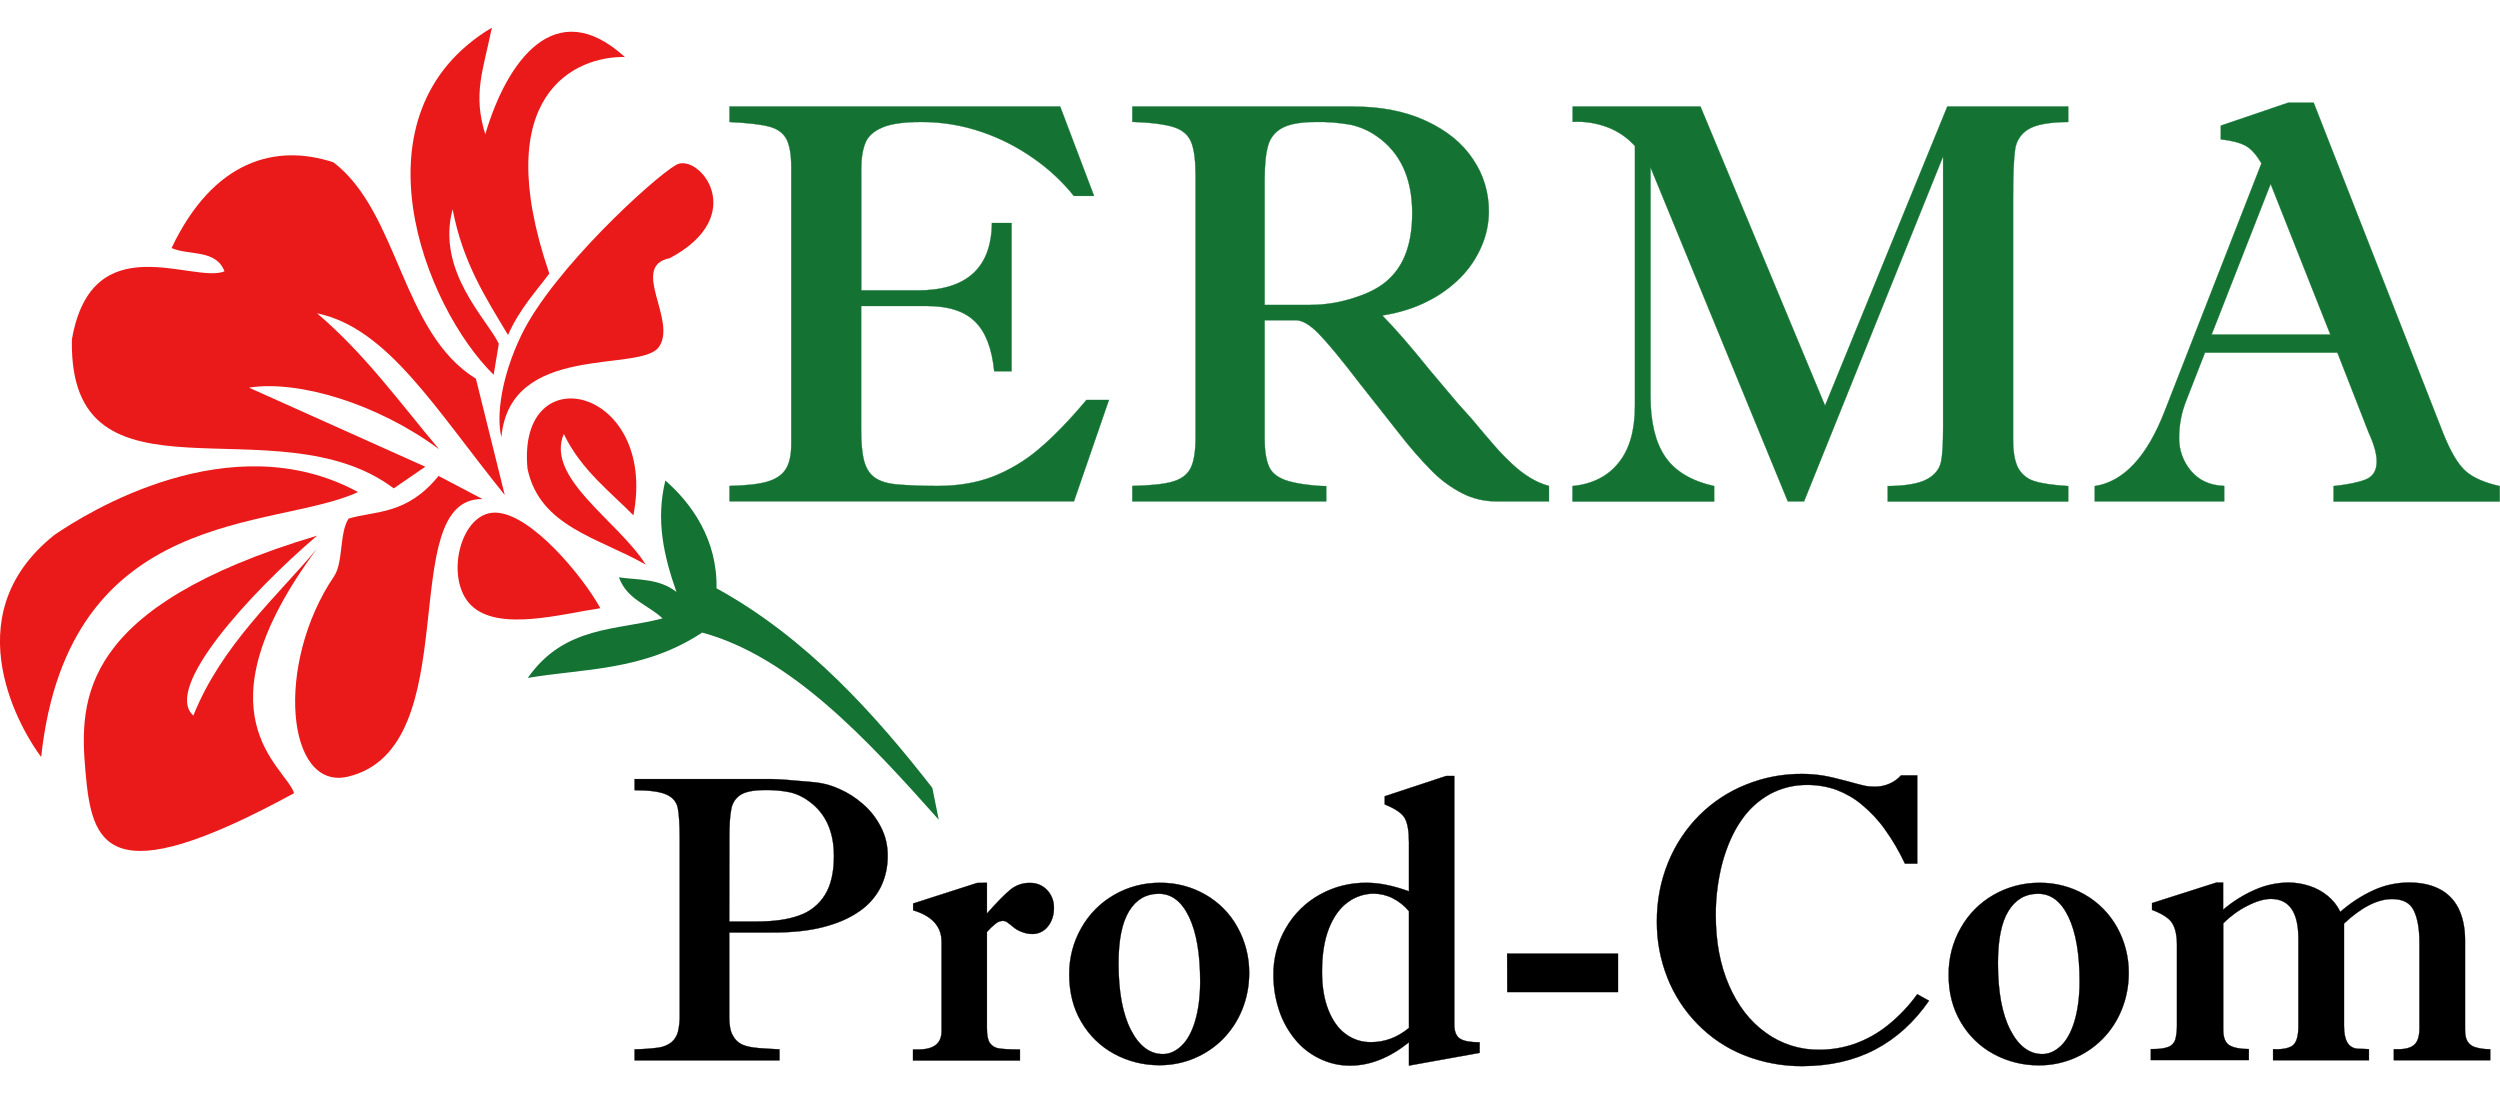
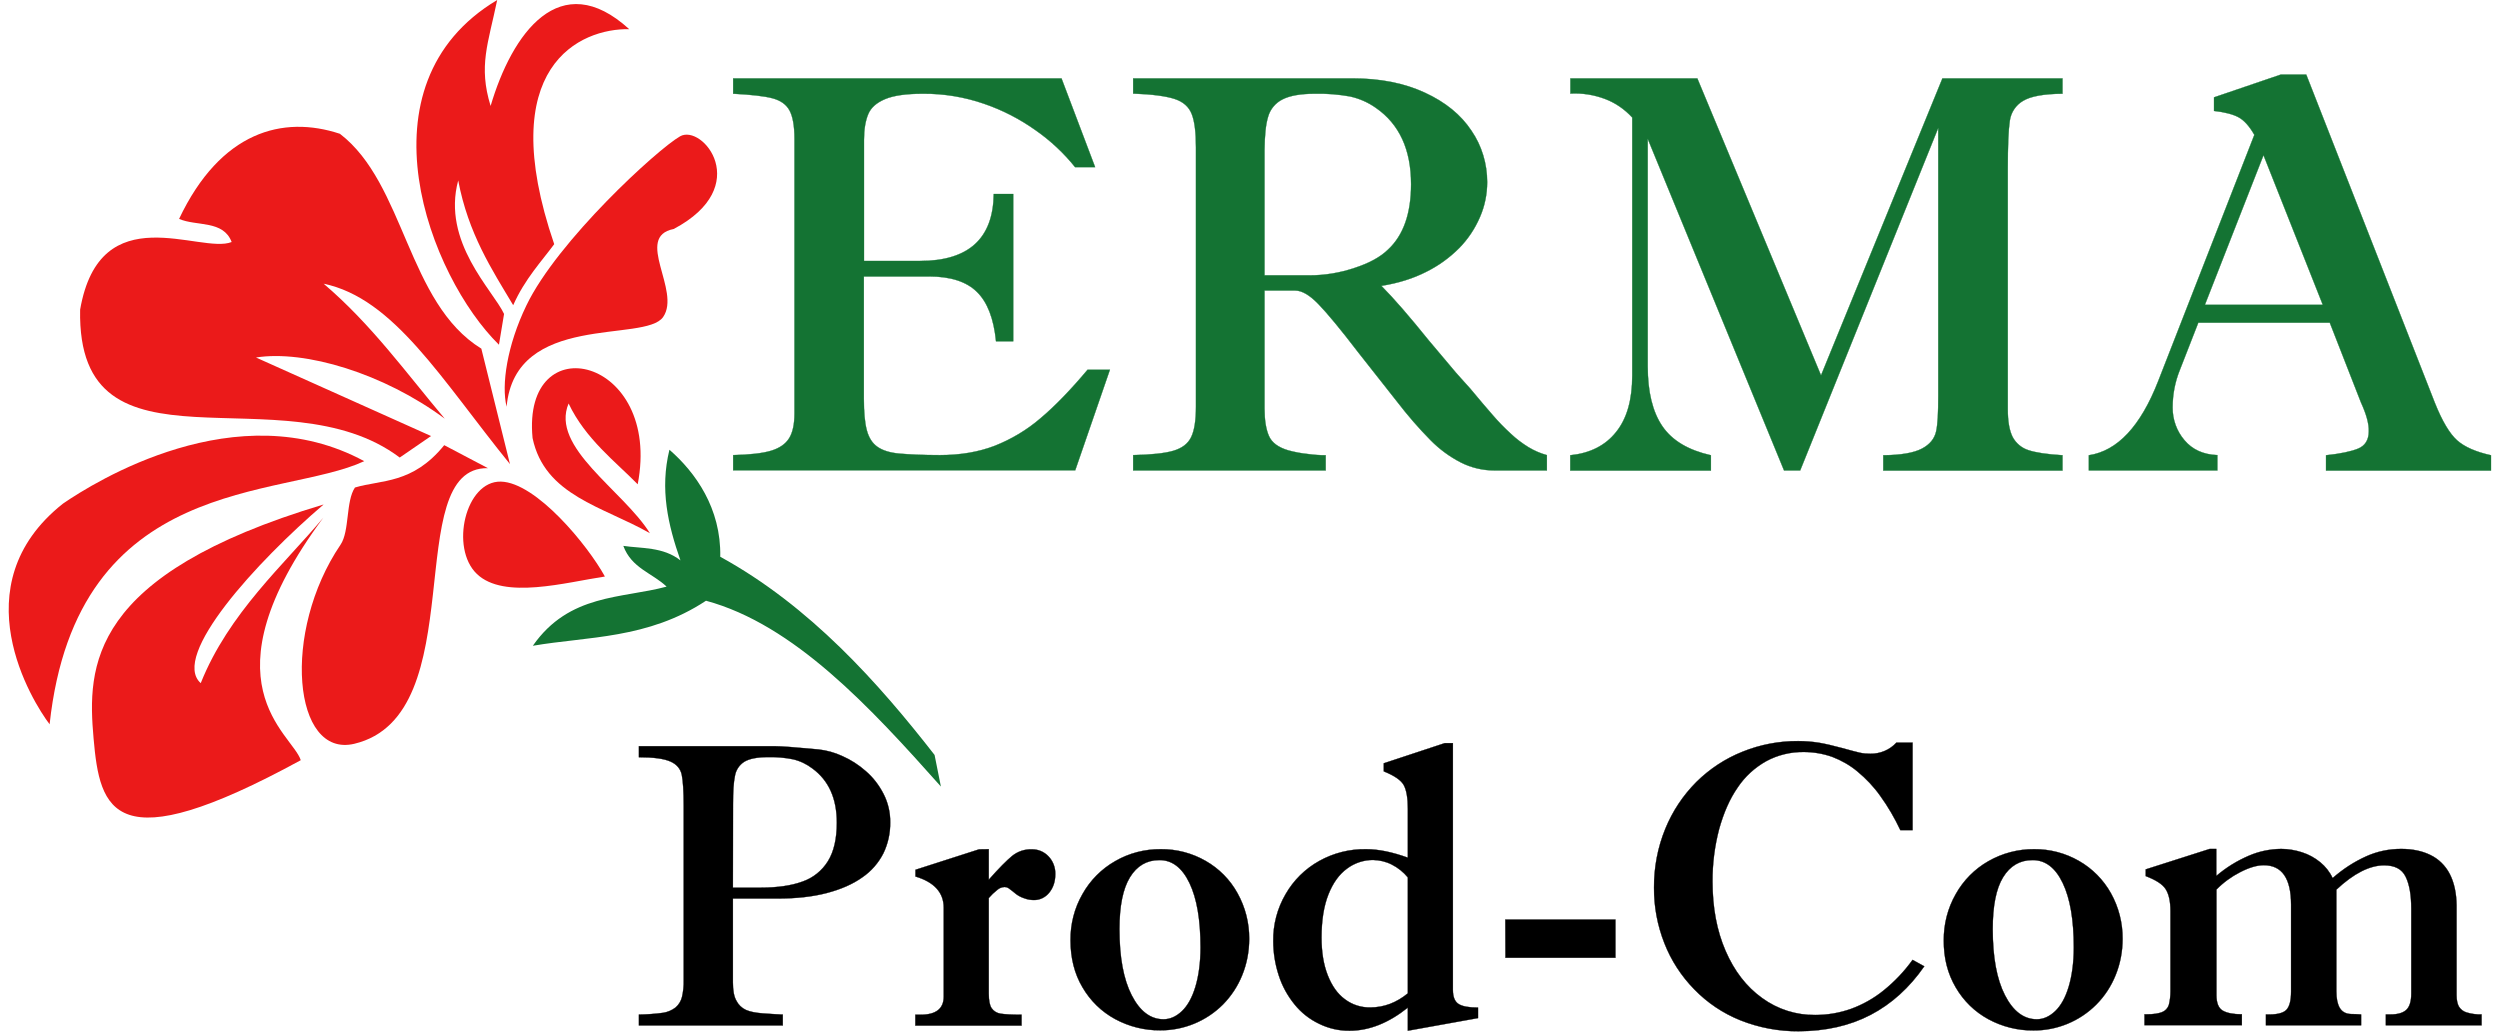
- <svg version="1.1" id="Layer_1" viewBox="0 0 1846.4 767" width="160px" height="70px">
+ <svg xmlns="http://www.w3.org/2000/svg" version="1.1" id="Layer_1" viewBox="0 0 1846.4 767" width="160" height="66">
  <style type="text/css">
            .st0 {
              stroke: #000000;
              stroke-width: 0.22;
              stroke-miterlimit: 2.61;
            }
            .st1 {
              fill: #147333;
              stroke: #147333;
              stroke-width: 0.22;
              stroke-miterlimit: 2.61;
            }
            .st2 {
              fill-rule: evenodd;
              clip-rule: evenodd;
              fill: #147333;
            }
            .st3 {
              fill-rule: evenodd;
              clip-rule: evenodd;
              fill: #eb1a1a;
            }
          </style>
  <path class="st0" d="M538.6,668.3v62.4c0,5.9,0.8,10.5,2.6,13.6c1.5,3,4,5.4,7,6.8c2.9,1.3,7.1,2.2,12.5,2.6                 c5.4,0.4,10.4,0.7,15,0.9v8.1h-107v-8.1c6-0.1,12-0.5,17.9-1.3c3.4-0.5,6.7-1.9,9.4-4c2.3-2,3.9-4.6,4.7-7.6c1-4.2,1.4-8.4,1.3-12.7                 V599.3c0-10.8-0.5-18.4-1.4-22.9s-3.7-7.9-8.4-10s-12.5-3.2-23.5-3.2V555H570c4.5,0,15.3,0.8,32.3,2.4c6.1,0.7,12,2.3,17.6,4.9                 c6.4,2.8,12.3,6.6,17.5,11.2c5.5,4.7,9.9,10.5,13.2,16.9c3.4,6.6,5.1,13.9,5,21.2c0.1,8-1.6,15.9-5.1,23.1                 c-3.6,7.1-9,13.3-15.6,17.8c-7,5-15.8,8.9-26.5,11.7s-23,4.1-37.2,4.1L538.6,668.3z M538.6,660.2h20.6c12.5,0,22.9-1.5,31.1-4.5                 c7.9-2.7,14.6-8.1,19-15.2c4.4-7.1,6.6-16.7,6.6-28.6c0-18-6-31.4-18.1-40.3c-4.3-3.3-9.3-5.7-14.6-6.9c-6-1.2-12.1-1.7-18.2-1.6                 c-8.3,0-14.3,1.2-18,3.5c-3.7,2.4-6.2,6.2-6.9,10.6c-1,4.7-1.4,11.7-1.4,20.9L538.6,660.2L538.6,660.2z M728.9,631.6v22.7                 c7.5-8.5,13.4-14.4,17.4-17.7c4.1-3.3,9.3-5.1,14.6-4.9c4.7-0.1,9.2,1.8,12.4,5.2c3.4,3.5,5.2,8.3,5.1,13.2c0,5.5-1.5,10.1-4.5,13.8                 c-2.8,3.5-7,5.6-11.5,5.5c-2.3,0-4.6-0.4-6.8-1.2c-2.2-0.7-4.3-1.7-6.2-3.1c-1-0.8-2-1.6-3.1-2.5c-0.9-0.7-1.9-1.4-2.8-2.1                 c-0.8-0.5-1.8-0.8-2.8-0.8c-2,0.1-4,0.8-5.5,2.2c-2.3,1.8-4.4,3.8-6.3,6v71.1c0,5.1,0.7,8.7,2.1,10.8c1.5,2.2,3.9,3.7,6.6,4.1                 c3,0.5,8.2,0.8,15.7,0.8v8.1h-79v-8.1h4c11.4,0,17.1-4.5,17.1-13.5v-66.1c0-11.2-7-19-21-23.2v-5l47.3-15.2L728.9,631.6z                  M789.7,699.3c-0.1-12,2.9-23.9,8.9-34.3c5.7-10.2,14.1-18.7,24.3-24.5c10.3-6,22.1-9,34-8.9c11.7-0.1,23.2,2.9,33.3,8.7                 c10,5.7,18.2,14,23.7,24c5.8,10.4,8.8,22.1,8.7,34c0,9.3-1.7,18.4-5.2,27c-3.3,8.2-8.2,15.6-14.3,21.8                 c-12.4,12.4-29.2,19.3-46.7,19.2c-11.7,0.1-23.3-2.8-33.6-8.4c-10.1-5.5-18.4-13.6-24.2-23.6C792.6,724.2,789.7,712.5,789.7,699.3                 L789.7,699.3z M826.1,691c0,20.9,3,37.3,9.1,49.2s14,17.9,23.7,17.9c4.9,0,9.5-2.1,13.7-6.1s7.6-10.1,10-18.1s3.8-17.8,3.8-29.3                 c0-20.4-2.7-36.3-8.2-47.8c-5.5-11.5-13-17.2-22.5-17.1c-9.3,0-16.6,4.3-21.8,12.8S826.1,673.9,826.1,691L826.1,691z M1022.7,567.7                 l45.4-15h6v183.5c0,5.2,1.4,8.7,4.2,10.5s7.6,2.7,14.5,2.7v7.8l-52.2,9.4v-17.2c-14.2,11.4-28.7,17.2-43.3,17.2                 c-7.9,0.1-15.7-1.7-22.8-5.2c-7.1-3.4-13.3-8.3-18.2-14.4c-5.2-6.4-9.2-13.7-11.7-21.5c-2.7-8.2-4.1-16.8-4.1-25.5                 c-0.2-12.3,3-24.4,9.2-35c5.9-10.3,14.5-18.8,24.9-24.6c10.7-6,22.8-9,35-8.8c9.1,0,19.4,2.1,31,6.3v-36.2c0-8-1-14-3-17.7                 s-7-7.1-14.9-10.3L1022.7,567.7L1022.7,567.7z M1040.6,738.8v-86.2c-3.3-4-7.4-7.3-12-9.6c-4.3-2.2-9.1-3.3-13.9-3.4                 c-6.9,0-13.7,2.2-19.3,6.4c-5.9,4.3-10.5,10.7-13.9,19.3s-5.1,19.3-5.1,32c0,10.8,1.5,20.1,4.6,28s7.3,13.9,12.8,17.9                 c5.4,4.1,12,6.2,18.8,6.1C1022.8,749.3,1032.1,745.8,1040.6,738.8L1040.6,738.8z M1113.1,683.9h81.9v28.4h-81.8L1113.1,683.9                 L1113.1,683.9z M1404,552.3h12v65.1h-9.1c-4.2-8.9-9.1-17.4-14.9-25.4c-4.8-6.8-10.6-12.9-17-18.2c-5.6-4.7-12-8.3-18.8-10.9                 c-6.8-2.4-14-3.6-21.2-3.6c-9.7-0.1-19.3,2.2-27.8,6.8c-8.6,4.8-15.9,11.5-21.3,19.6c-5.9,8.5-10.4,18.8-13.8,31                 c-3.3,12.7-5,25.8-4.9,39c0,19.3,3.2,36.5,9.7,51.5c6.5,15,15.5,26.7,27.2,35.1c11.5,8.4,25.4,12.8,39.6,12.6c9,0,17.9-1.5,26.4-4.5                 c8.8-3.2,17-7.8,24.3-13.7c8.2-6.6,15.5-14.3,21.6-22.8l8.7,4.8c-11.1,16-24.4,28-39.9,36.1s-33.3,12.1-53.6,12.2                 c-14.9,0.1-29.6-2.7-43.4-8.2c-12.9-5.2-24.5-13-34.2-23c-9.6-9.8-17.2-21.5-22.2-34.3c-5.2-13.2-7.8-27.2-7.7-41.3                 c-0.1-15,2.7-29.9,8.4-43.8c5.3-13,13.2-24.9,23.1-34.8c9.8-9.7,21.5-17.4,34.3-22.5c13.1-5.3,27.2-8,41.4-7.9                 c5.2,0,10.3,0.4,15.4,1.2c4.7,0.8,10.4,2.1,17,3.9s11,3,13.3,3.5c2.6,0.6,5.3,0.8,8,0.8C1392,560.7,1399.1,557.7,1404,552.3                 L1404,552.3z M1439.2,699.4c-0.1-12,2.9-23.9,8.9-34.4c5.7-10.2,14.1-18.7,24.3-24.5c10.3-5.9,22.1-9,34-8.9                 c11.7-0.1,23.2,2.9,33.3,8.7c10,5.7,18.2,14,23.8,24c5.8,10.4,8.8,22.1,8.7,34c0,9.3-1.7,18.4-5.2,27c-3.3,8.2-8.2,15.7-14.4,21.9                 c-12.4,12.4-29.2,19.3-46.7,19.2c-11.7,0.1-23.3-2.8-33.6-8.4c-10.1-5.5-18.4-13.6-24.2-23.6                 C1442.1,724.2,1439.1,712.6,1439.2,699.4L1439.2,699.4z M1475.6,691c0,20.9,3,37.3,9.1,49.2c6.1,11.9,14,17.9,23.7,17.9                 c4.9,0,9.5-2.1,13.7-6.1s7.6-10.1,10-18.1s3.8-17.8,3.8-29.3c0-20.4-2.7-36.3-8.2-47.8s-13-17.2-22.6-17.1                 c-9.3,0-16.6,4.3-21.8,12.8S1475.6,673.9,1475.6,691L1475.6,691z M1731.2,661.7v75.6c0,5.3,0.8,9.4,2.5,12.3s4.5,4.5,8.4,4.6                 c1.6,0,2.9,0,4,0.1s2.3,0.1,3.5,0.2v8.1h-70.8v-8.1c7.7,0.3,12.8-0.9,15.2-3.4s3.5-7.1,3.5-13.6v-64.7c0-19.5-6.8-29.3-20.3-29.3                 c-5,0-10.8,1.7-17.6,5.2c-6.5,3.3-12.5,7.7-17.6,12.9v78.6c0,5.8,1.6,9.6,4.6,11.4s7.9,2.8,14.3,2.8v8.1h-72.4v-8.1h1.9                 c4.8,0,8.5-0.6,11.1-1.6c2.4-0.9,4.3-2.9,5.1-5.4c0.8-3.2,1.2-6.6,1.2-9.9v-60c0-7.1-1.2-12.4-3.5-16.1s-7.3-6.9-14.9-9.8v-5                 l47.6-15.2h4.9v20.1c7.2-6.2,15.3-11.2,24.1-15c7.6-3.3,15.8-5,24.1-5.1c5.3,0,10.5,0.9,15.5,2.5c5,1.6,9.6,4.1,13.6,7.4                 c3.9,3.2,7.1,7.2,9.2,11.8c7.5-6.6,15.9-12.1,25-16.2c8.2-3.7,17-5.5,26-5.5c8.3,0,15.6,1.5,21.7,4.5c6.2,3,11.2,7.9,14.4,14.1                 c3.3,6.4,5,14.2,5.1,23.4v66.8c0,3.6,0.6,6.4,1.7,8.4c1.3,2.1,3.3,3.7,5.7,4.4c3.6,1.1,7.4,1.6,11.2,1.5v8.1H1768v-8.1h3.5                 c5.5,0,9.4-1.2,11.8-3.5s3.6-6.3,3.6-12v-63.2c0-10.2-1.4-18.1-4.2-23.8s-8.1-8.4-16-8.4C1756,643.6,1744.1,649.6,1731.2,661.7                 L1731.2,661.7z" />
  <path class="st1" d="M636,205.6v90.9c0,10.1,0.7,17.9,2.2,23.5s4.1,9.7,8,12.4s9.4,4.4,16.6,5s17.1,1.1,29.7,1.1                 c15.2,0,28.8-2.3,40.8-6.9c12.4-4.9,24-11.8,34.1-20.5c10.7-9,22.4-21.1,35-36.1H819l-25.8,74.8H538.8v-11.3                 c12.2-0.3,21.6-1.3,28-3.2s10.9-5,13.6-9.3s4-10.5,4-18.5V103.2c0-9.7-1.3-16.7-3.7-21.1s-6.6-7.4-12.6-9s-15.7-2.7-29.3-3.4V58.3                 H783l25,66h-14.9c-8.4-10.5-18.3-19.7-29.3-27.4C752,88.5,739,81.8,725.2,77.1c-14.5-5-29.8-7.5-45.1-7.4c-12.6,0-21.9,1.3-28.3,4                 s-10.6,6.4-12.6,11.3s-3.1,11.2-3.1,19v90.1h41.5c36.3,0,54.6-16.6,55-49.8h14.5v109.5h-12.8c-1.7-16.9-6.4-29.1-14.2-36.7                 c-7.8-7.7-19.7-11.5-35.7-11.5L636,205.6z M979.5,349.9H836.3v-11.4c13.3-0.3,23.3-1.3,29.8-3.2s10.9-5.2,13.3-10.1                 s3.6-12.3,3.6-22.7v-193c0-11-1-19.2-3.1-24.6s-6.3-9.2-12.7-11.3s-16.7-3.5-30.9-4V58.3h163.1c20.5,0,38.5,3.5,53.8,10.6                 c15.4,7.1,26.9,16.5,34.7,28.3c7.7,11.2,11.7,24.6,11.7,38.2c0,9-1.8,17.9-5.4,26.1c-3.7,8.6-8.9,16.4-15.5,23.1                 c-7.2,7.2-15.4,13.1-24.5,17.6c-9.6,4.9-20.7,8.4-33.3,10.4c9.4,9.5,21.1,23,35.1,40.4l20.4,24.2c1.1,1.2,2.5,2.8,4.1,4.6                 s3.8,4.2,6.4,7.1c6.6,8,12.2,14.5,16.8,19.8c4.2,4.9,8.7,9.5,13.5,13.9c4,3.8,8.4,7.1,13.1,10c4.3,2.6,8.9,4.6,13.7,5.9v11.4h-38.9                 c-8.7,0-17.3-2-25-5.9c-8.4-4.3-16-9.9-22.6-16.6c-8.8-8.9-17-18.4-24.7-28.4l-29-36.8c-13.3-17.4-23.3-29.4-29.8-36.1                 s-12.2-10-17.1-10H934v87.7c0,8.7,1.1,15.5,3.3,20.5s7,8.5,14.5,10.7c4.8,1.3,9.7,2.2,14.7,2.7c4.3,0.6,8.7,0.9,13,0.9L979.5,349.9                 L979.5,349.9z M934,111.6v93.2h33.5c11.4,0,22.7-1.9,33.4-5.5c11.1-3.6,19.4-8.2,25-13.7c11.4-10.6,17.1-26.8,17.1-48.6                 c0-25.7-8.7-44.7-26.2-56.8c-5.8-4.1-12.4-7-19.4-8.5c-8.5-1.5-17.2-2.2-25.9-2c-10.6,0-18.6,1.4-24.1,4.2                 c-5.2,2.6-9.1,7.2-10.7,12.8C934.9,92.5,934.1,100.8,934,111.6L934,111.6z M1347.9,279.2l90.3-220.9h89.3v11.4                 c-13.9,0.1-23.7,1.9-29.3,5.3c-5.4,3.1-9.1,8.7-9.9,14.9c-1,6.5-1.5,18.4-1.5,35.8v178.6c0,9.1,1.2,15.9,3.6,20.7                 c2.5,4.7,6.7,8.2,11.7,9.8c5.3,1.8,13.8,3.1,25.4,3.8v11.4h-133.3v-11.4c13.2-0.1,22.8-1.8,28.7-4.9s9.4-7.4,10.6-12.8                 s1.6-14,1.6-26.3V95.1l-102.7,254.8h-12L1219,103.2v169.2c0,19,3.6,33.9,10.9,44.6s19.3,17.8,36.1,21.6v11.4h-104.6v-11.4                 c14.7-1.5,26.1-7.2,34.1-17.3c8-9.9,12-23.9,12-42V87.4c-5.6-6.1-12.5-10.9-20.2-13.8c-8.2-3.1-17-4.5-25.8-4V58.3h94.4                 L1347.9,279.2L1347.9,279.2z M1749.4,299.1l-23.1-59.1h-97.8l-13.7,35.1c-3.6,8.9-5.4,18.3-5.4,27.9c-0.1,8.9,3,17.6,8.8,24.4                 c5.9,7,14,10.7,24.5,11.1v11.4h-95.6v-11.3c21.3-3.2,38.5-21.6,51.6-55.2l71.5-183.1c-3.7-6.5-7.7-10.9-11.8-13.1                 s-10.2-3.8-18.2-4.7V72.4l49.6-16.9h19l95.6,244c5.5,13.8,11.1,23.1,16.6,28s13.9,8.6,25.2,11.1v11.4h-122.7v-11.4                 c10.6-1.1,18.6-2.8,23.8-4.9s8-6.5,8-12.8C1755.5,315.2,1753.5,308.1,1749.4,299.1L1749.4,299.1z M1633.4,226.7h87.7L1677,115.4                 L1633.4,226.7L1633.4,226.7z" />
  <path class="st2" d="M489.3,436.3c-33.2,9-72.4,5.1-99.5,44c40.6-7,85.5-4.9,128.8-33.5C584,464.5,640.7,525.9,693.3,585l-4.7-23.5                 c-41.6-53.4-92.5-110.7-159.4-147.4c0.7-36.1-18.5-62.8-37.8-79.6c-7.2,29.4-1.1,55.8,8.2,82.3c-12.9-10.2-29.2-8.8-42.5-10.8                 C463.2,422.6,478.5,426.1,489.3,436.3L489.3,436.3z" />
  <path class="st3" d="M461.5,21.7c-36.1-0.7-101.2,27.2-55.8,159.9c-9,12.3-21.9,25.9-30.5,45.4c-15.9-26.6-33.4-53.2-40.9-92.8                 c-12.4,45.8,26,81.8,34.1,99.3l-3.8,22.9C313.2,206,257.6,63.1,363.3,0c-6.7,32.4-14.1,49-4.9,78.8                 C374.3,24.9,409.9-25.3,461.5,21.7L461.5,21.7z" />
  <path class="st3" d="M234.2,211c52.3,10.9,87.3,70.8,138.6,134.2l-21.3-85.9c-55.2-34-56.7-122.7-105.2-159.8                 c-42.4-14-88.7-1.8-119.6,63.3c13,5.7,32.8,0.7,39.1,17.2c-23.2,9.4-97.9-34.8-112.7,50.3C50.5,361.7,204.2,275,290.8,340.3l23.3-16                 l-130.2-58.4c36.3-5.8,95,11.8,140.4,45.5C295.4,277.1,269.8,241.3,234.2,211L234.2,211z" />
  <path class="st3" d="M486.7,235.8c-13.5,19.4-110-3.9-116.4,66.7c-4-16.1,0.3-45.5,14.7-75.3c23.1-48.1,97.6-116.3,114.3-125.8                 c16.6-9.5,55.1,37.2-4.7,68.9C464.9,176.2,500.3,216.3,486.7,235.8L486.7,235.8z" />
  <path class="st3" d="M416.4,300.1c-13.8,32.6,40.3,64.3,60.5,96.5c-34.8-19.9-78.3-27.9-87.3-70.8c-8.1-84.7,96.5-60.5,78.2,34.4                 C451.4,343.4,429,326.6,416.4,300.1L416.4,300.1z" />
  <path class="st3" d="M348.2,426.9c20.2,19.3,66.3,6.2,95.2,1.9c-12.7-23.2-51.1-70-77.4-70.6S328,407.6,348.2,426.9L348.2,426.9z" />
  <path class="st3" d="M257.5,362.6c19.6-5.9,42.8-2.4,66.4-31.5l32.5,17.1c-65.7-1.3-10.3,183.8-99.4,205                 c-45.5,10.8-54.2-83.2-10.2-148.1C253.6,395,250.6,372.8,257.5,362.6L257.5,362.6z" />
  <path class="st3" d="M40.3,374.6c23.3-16,129.8-82.8,224.1-31.6c-60.9,28.5-213.8,8.8-234,195.7C17.7,522-36.5,435.5,40.3,374.6z" />
  <path class="st3" d="M142.8,508.1c-22.6-20.2,41.6-90.3,91.4-132.9C59,427.6,58.4,495.8,63.1,549.2c4.7,53.8,14.6,92.3,154.1,16.2                 c-6.2-19.8-74.4-57.4,16.8-180.4C205,419.7,163.6,456,142.8,508.1L142.8,508.1z" />
</svg>
